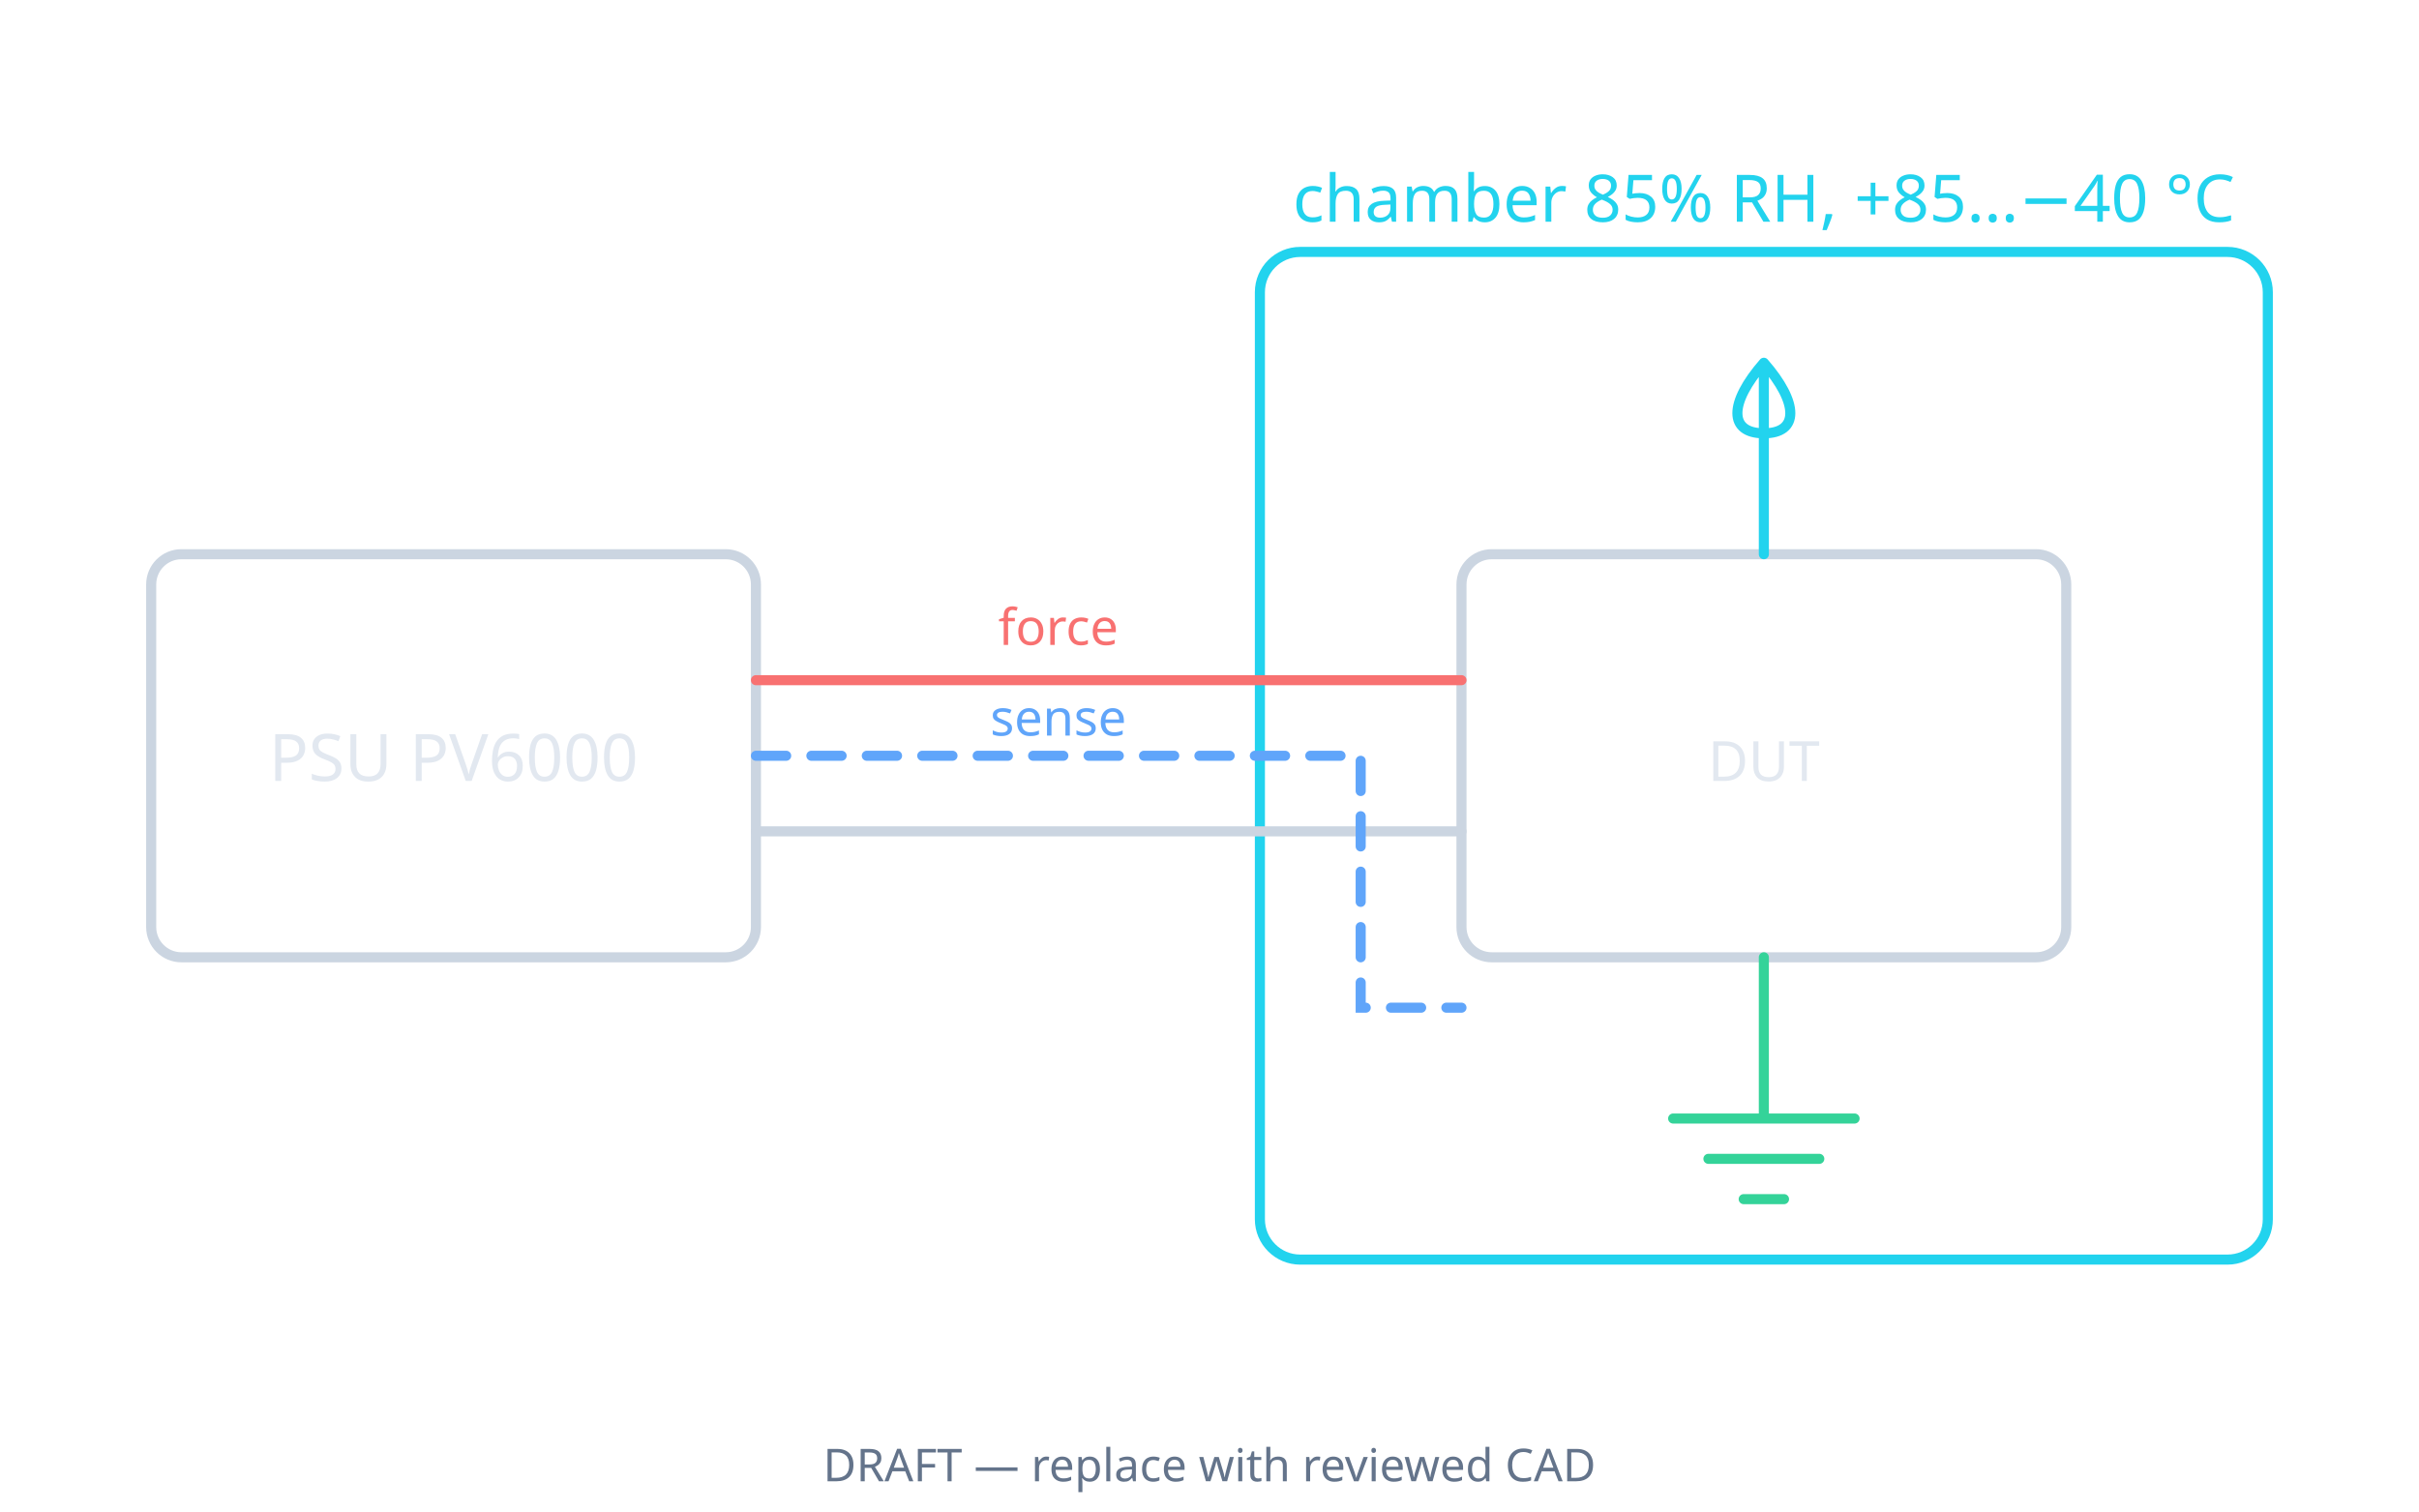
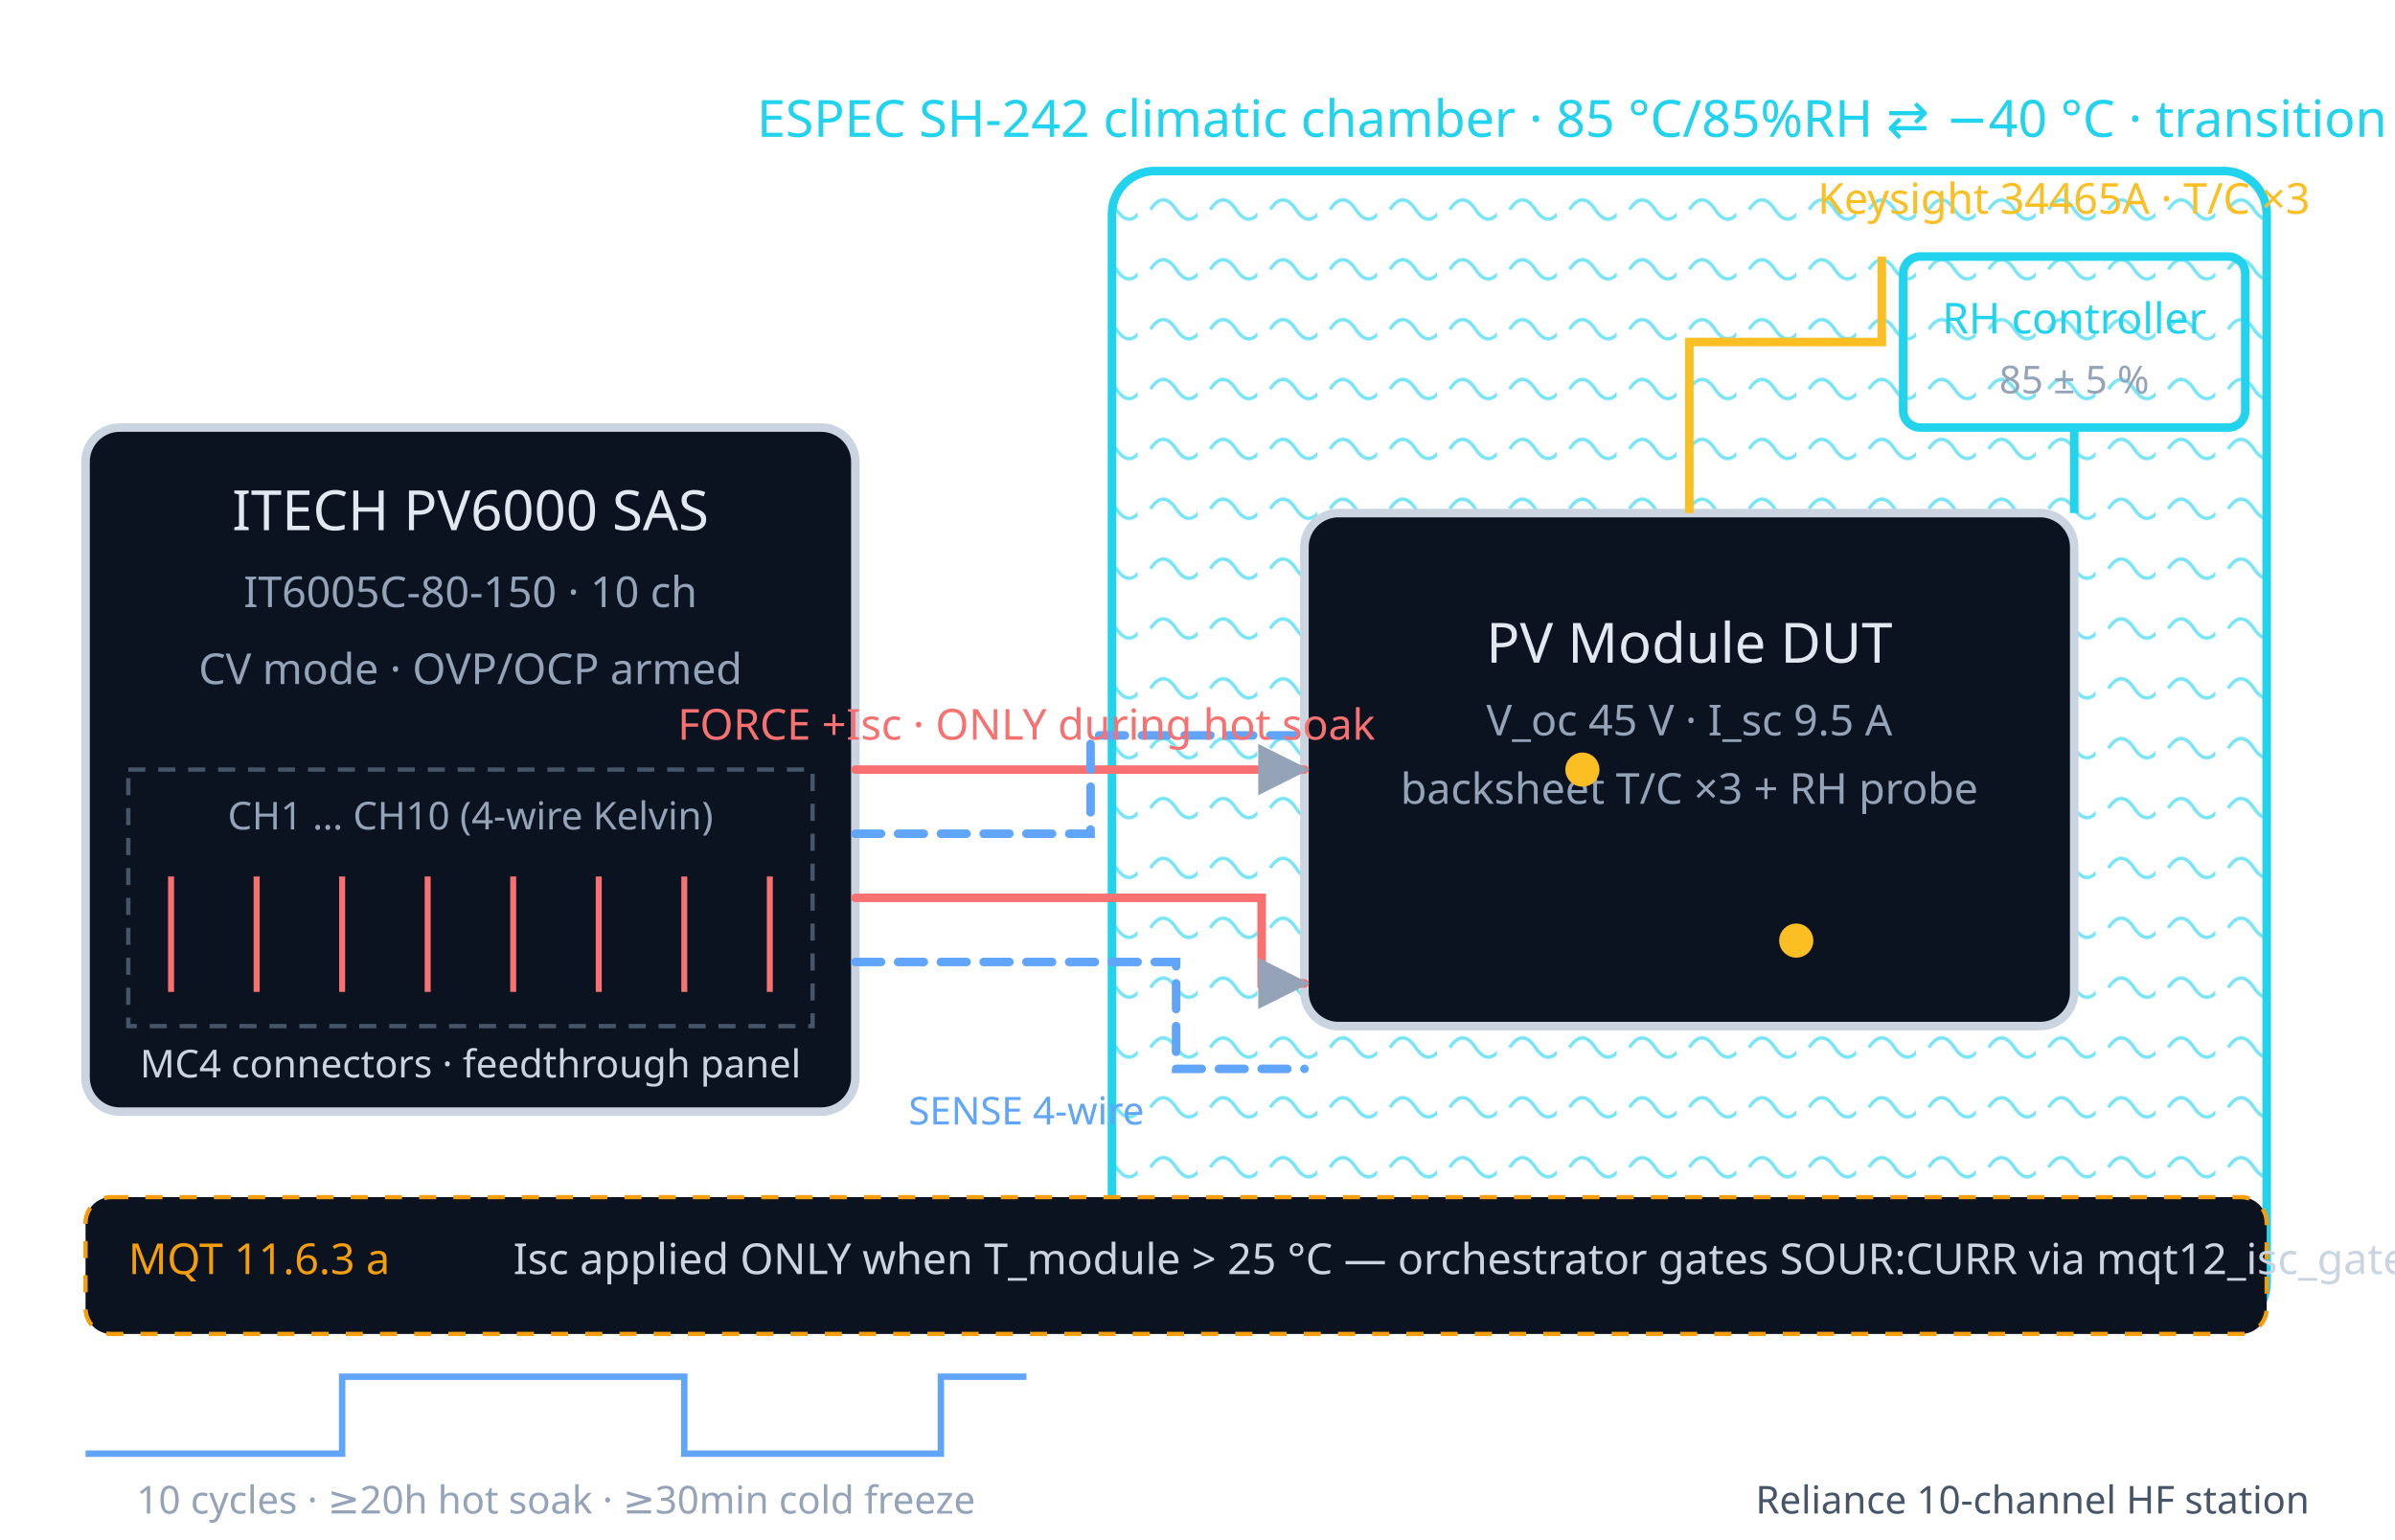
- <svg xmlns="http://www.w3.org/2000/svg" viewBox="0 0 480 300" role="img" aria-label="Humidity freeze chamber wiring diagram">
-   <g fill="none" stroke="#cbd5e1" stroke-width="2" stroke-linecap="round">
-     <rect x="250" y="50" width="200" height="200" rx="8" stroke="#22d3ee" />
-     <rect x="290" y="110" width="120" height="80" rx="6" />
-     <rect x="30" y="110" width="120" height="80" rx="6" />
-     <path d="M150 135 H290" stroke="#f87171" />
-     <path d="M150 165 H290" />
-     <path d="M150 150 H270 V200 H290" stroke="#60a5fa" stroke-dasharray="6 5" />
-     <path d="M350 110 V72 m0 0 c-7 8 -7 14 0 14 c7 0 7 -6 0 -14" stroke="#22d3ee" />
-     <path d="M350 190 V222 M332 222 H368 M339 230 H361 M346 238 H354" stroke="#34d399" />
+ <svg xmlns="http://www.w3.org/2000/svg" viewBox="0 0 560 360" role="img" aria-label="Humidity Freeze test wiring — IEC 61215-2 MQT 12 (10-channel PSU + 85/85 chamber + RH controller + thermocouples)">
+   <defs>
+     <marker id="hfArrow" viewBox="0 0 10 10" refX="9" refY="5" markerWidth="6" markerHeight="6" orient="auto-start-reverse">
+       <path d="M0,0 L10,5 L0,10 Z" fill="#94a3b8" />
+     </marker>
+     <pattern id="humid" patternUnits="userSpaceOnUse" width="14" height="14">
+       <path d="M3 7 c2 -3 4 -3 6 0 c2 3 4 3 6 0" stroke="#22d3ee" fill="none" stroke-width="0.8" opacity="0.6" />
+     </pattern>
+   </defs>
+   <rect x="260" y="40" width="270" height="270" rx="10" fill="url(#humid)" stroke="#22d3ee" stroke-width="2" />
+   <text x="395" y="32" text-anchor="middle" font-family="sans-serif" font-size="12" fill="#22d3ee">ESPEC SH-242 climatic chamber · 85 °C/85%RH ⇄ −40 °C · transition ≤ 30 min</text>
+   <rect x="305" y="120" width="180" height="120" rx="8" fill="#0b1220" stroke="#cbd5e1" stroke-width="2" />
+   <text x="395" y="155" text-anchor="middle" font-family="sans-serif" font-size="13" fill="#e2e8f0">PV Module DUT</text>
+   <text x="395" y="172" text-anchor="middle" font-family="sans-serif" font-size="10" fill="#94a3b8">V_oc 45 V · I_sc 9.5 A</text>
+   <text x="395" y="188" text-anchor="middle" font-family="sans-serif" font-size="10" fill="#94a3b8">backsheet T/C ×3 + RH probe</text>
+   <rect x="20" y="100" width="180" height="160" rx="8" fill="#0b1220" stroke="#cbd5e1" stroke-width="2" />
+   <text x="110" y="124" text-anchor="middle" font-family="sans-serif" font-size="13" fill="#e2e8f0">ITECH PV6000 SAS</text>
+   <text x="110" y="142" text-anchor="middle" font-family="sans-serif" font-size="10" fill="#94a3b8">IT6005C-80-150 · 10 ch</text>
+   <text x="110" y="160" text-anchor="middle" font-family="sans-serif" font-size="10" fill="#94a3b8">CV mode · OVP/OCP armed</text>
+   <g font-family="sans-serif" font-size="9" fill="#94a3b8">
+     <rect x="30" y="180" width="160" height="60" fill="none" stroke="#475569" stroke-dasharray="4 3" />
+     <text x="110" y="194" text-anchor="middle">CH1 … CH10 (4-wire Kelvin)</text>
+     <g stroke="#f87171" stroke-width="1.4">
+       <line x1="40" y1="205" x2="40" y2="232" />
+       <line x1="60" y1="205" x2="60" y2="232" />
+       <line x1="80" y1="205" x2="80" y2="232" />
+       <line x1="100" y1="205" x2="100" y2="232" />
+       <line x1="120" y1="205" x2="120" y2="232" />
+       <line x1="140" y1="205" x2="140" y2="232" />
+       <line x1="160" y1="205" x2="160" y2="232" />
+       <line x1="180" y1="205" x2="180" y2="232" />
+     </g>
+     <text x="110" y="252" text-anchor="middle" fill="#cbd5e1">MC4 connectors · feedthrough panel</text>
  </g>
-   <g fill="#e2e8f0" font-family="sans-serif" font-size="13">
-     <text x="90" y="155" text-anchor="middle">PSU PV6000</text>
-     <text x="350" y="44" text-anchor="middle" fill="#22d3ee">chamber 85% RH, +85…−40 °C</text>
-     <text x="350" y="155" text-anchor="middle" font-size="11">DUT</text>
-     <text x="210" y="128" text-anchor="middle" font-size="10" fill="#f87171">force</text>
-     <text x="210" y="146" text-anchor="middle" font-size="10" fill="#60a5fa">sense</text>
+   <g fill="none" stroke-width="2" stroke-linecap="round">
+     <path d="M200 180 H260 H305" stroke="#f87171" marker-end="url(#hfArrow)" />
+     <path d="M200 210 H295 V230 H305" stroke="#f87171" marker-end="url(#hfArrow)" />
+     <path d="M200 195 H255 V172 H305" stroke="#60a5fa" stroke-dasharray="6 4" />
+     <path d="M200 225 H275 V250 H305" stroke="#60a5fa" stroke-dasharray="6 4" />
  </g>
-   <text x="240" y="294" text-anchor="middle" font-family="sans-serif" font-size="9" fill="#64748b">DRAFT — replace with reviewed CAD</text>
+   <text x="240" y="173" text-anchor="middle" font-family="sans-serif" font-size="10" fill="#f87171">FORCE +Isc · ONLY during hot soak</text>
+   <text x="240" y="263" text-anchor="middle" font-family="sans-serif" font-size="9" fill="#60a5fa">SENSE 4-wire</text>
+   <g stroke="#22d3ee" stroke-width="2" fill="none">
+     <rect x="445" y="60" width="80" height="40" rx="4" />
+     <path d="M485 100 V120" />
+   </g>
+   <text x="485" y="78" text-anchor="middle" font-family="sans-serif" font-size="10" fill="#22d3ee">RH controller</text>
+   <text x="485" y="92" text-anchor="middle" font-family="sans-serif" font-size="9" fill="#94a3b8">85 ± 5 %</text>
+   <g stroke="#fbbf24" stroke-width="2" fill="none">
+     <path d="M395 120 V80 H440 V60" />
+     <circle cx="370" cy="180" r="3" fill="#fbbf24" />
+     <circle cx="420" cy="220" r="3" fill="#fbbf24" />
+   </g>
+   <text x="425" y="50" font-family="sans-serif" font-size="10" fill="#fbbf24">Keysight 34465A · T/C ×3</text>
+   <g font-family="sans-serif" font-size="10">
+     <rect x="20" y="280" width="510" height="32" rx="6" fill="#0b1220" stroke="#f59e0b" stroke-dasharray="4 4" />
+     <text x="30" y="298" fill="#f59e0b">MQT 11.6.3 a</text>
+     <text x="120" y="298" fill="#cbd5e1">Isc applied ONLY when T_module &gt; 25 °C — orchestrator gates SOUR:CURR via mqt12_isc_gate_setpoint().</text>
+   </g>
+   <g stroke="#60a5fa" stroke-width="1.5" fill="none">
+     <polyline points="20,340 80,340 80,322 160,322 160,340 220,340 220,322 240,322" />
+   </g>
+   <text x="130" y="354" text-anchor="middle" font-family="sans-serif" font-size="9" fill="#94a3b8">10 cycles · ≥20h hot soak · ≥30min cold freeze</text>
+   <text x="540" y="354" text-anchor="end" font-family="sans-serif" font-size="9" fill="#475569">Reliance 10-channel HF station</text>
</svg>
